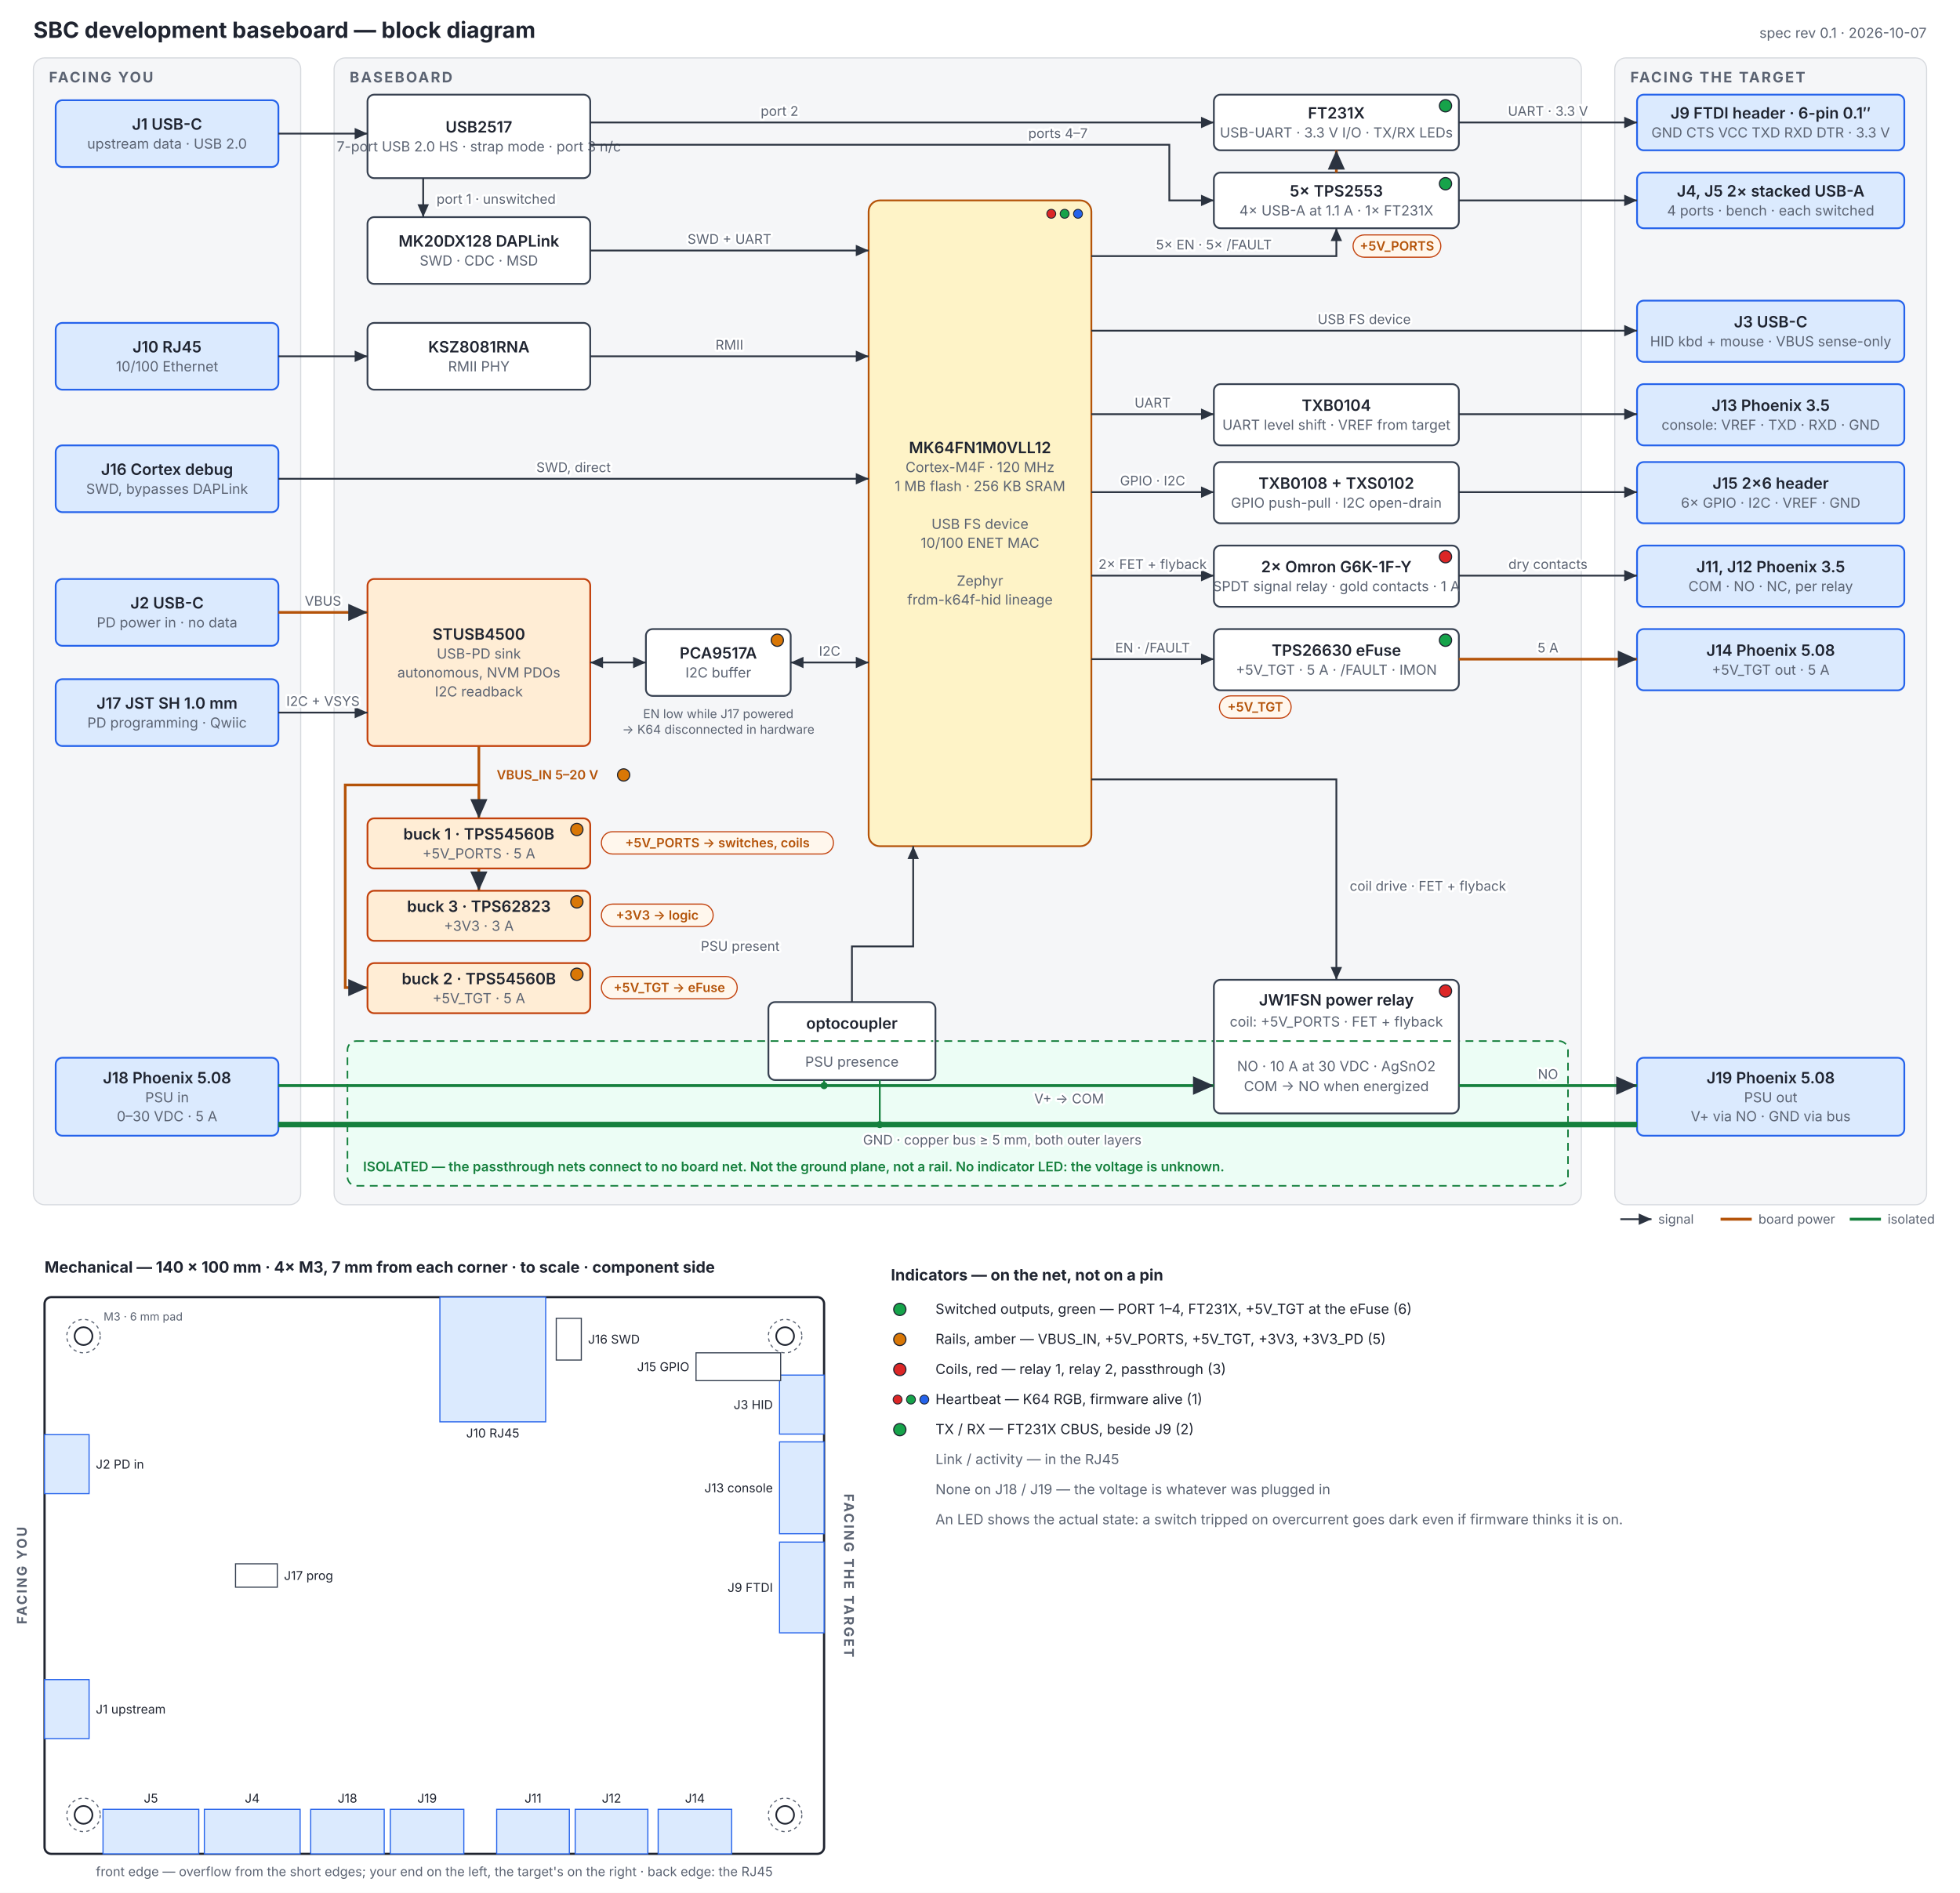
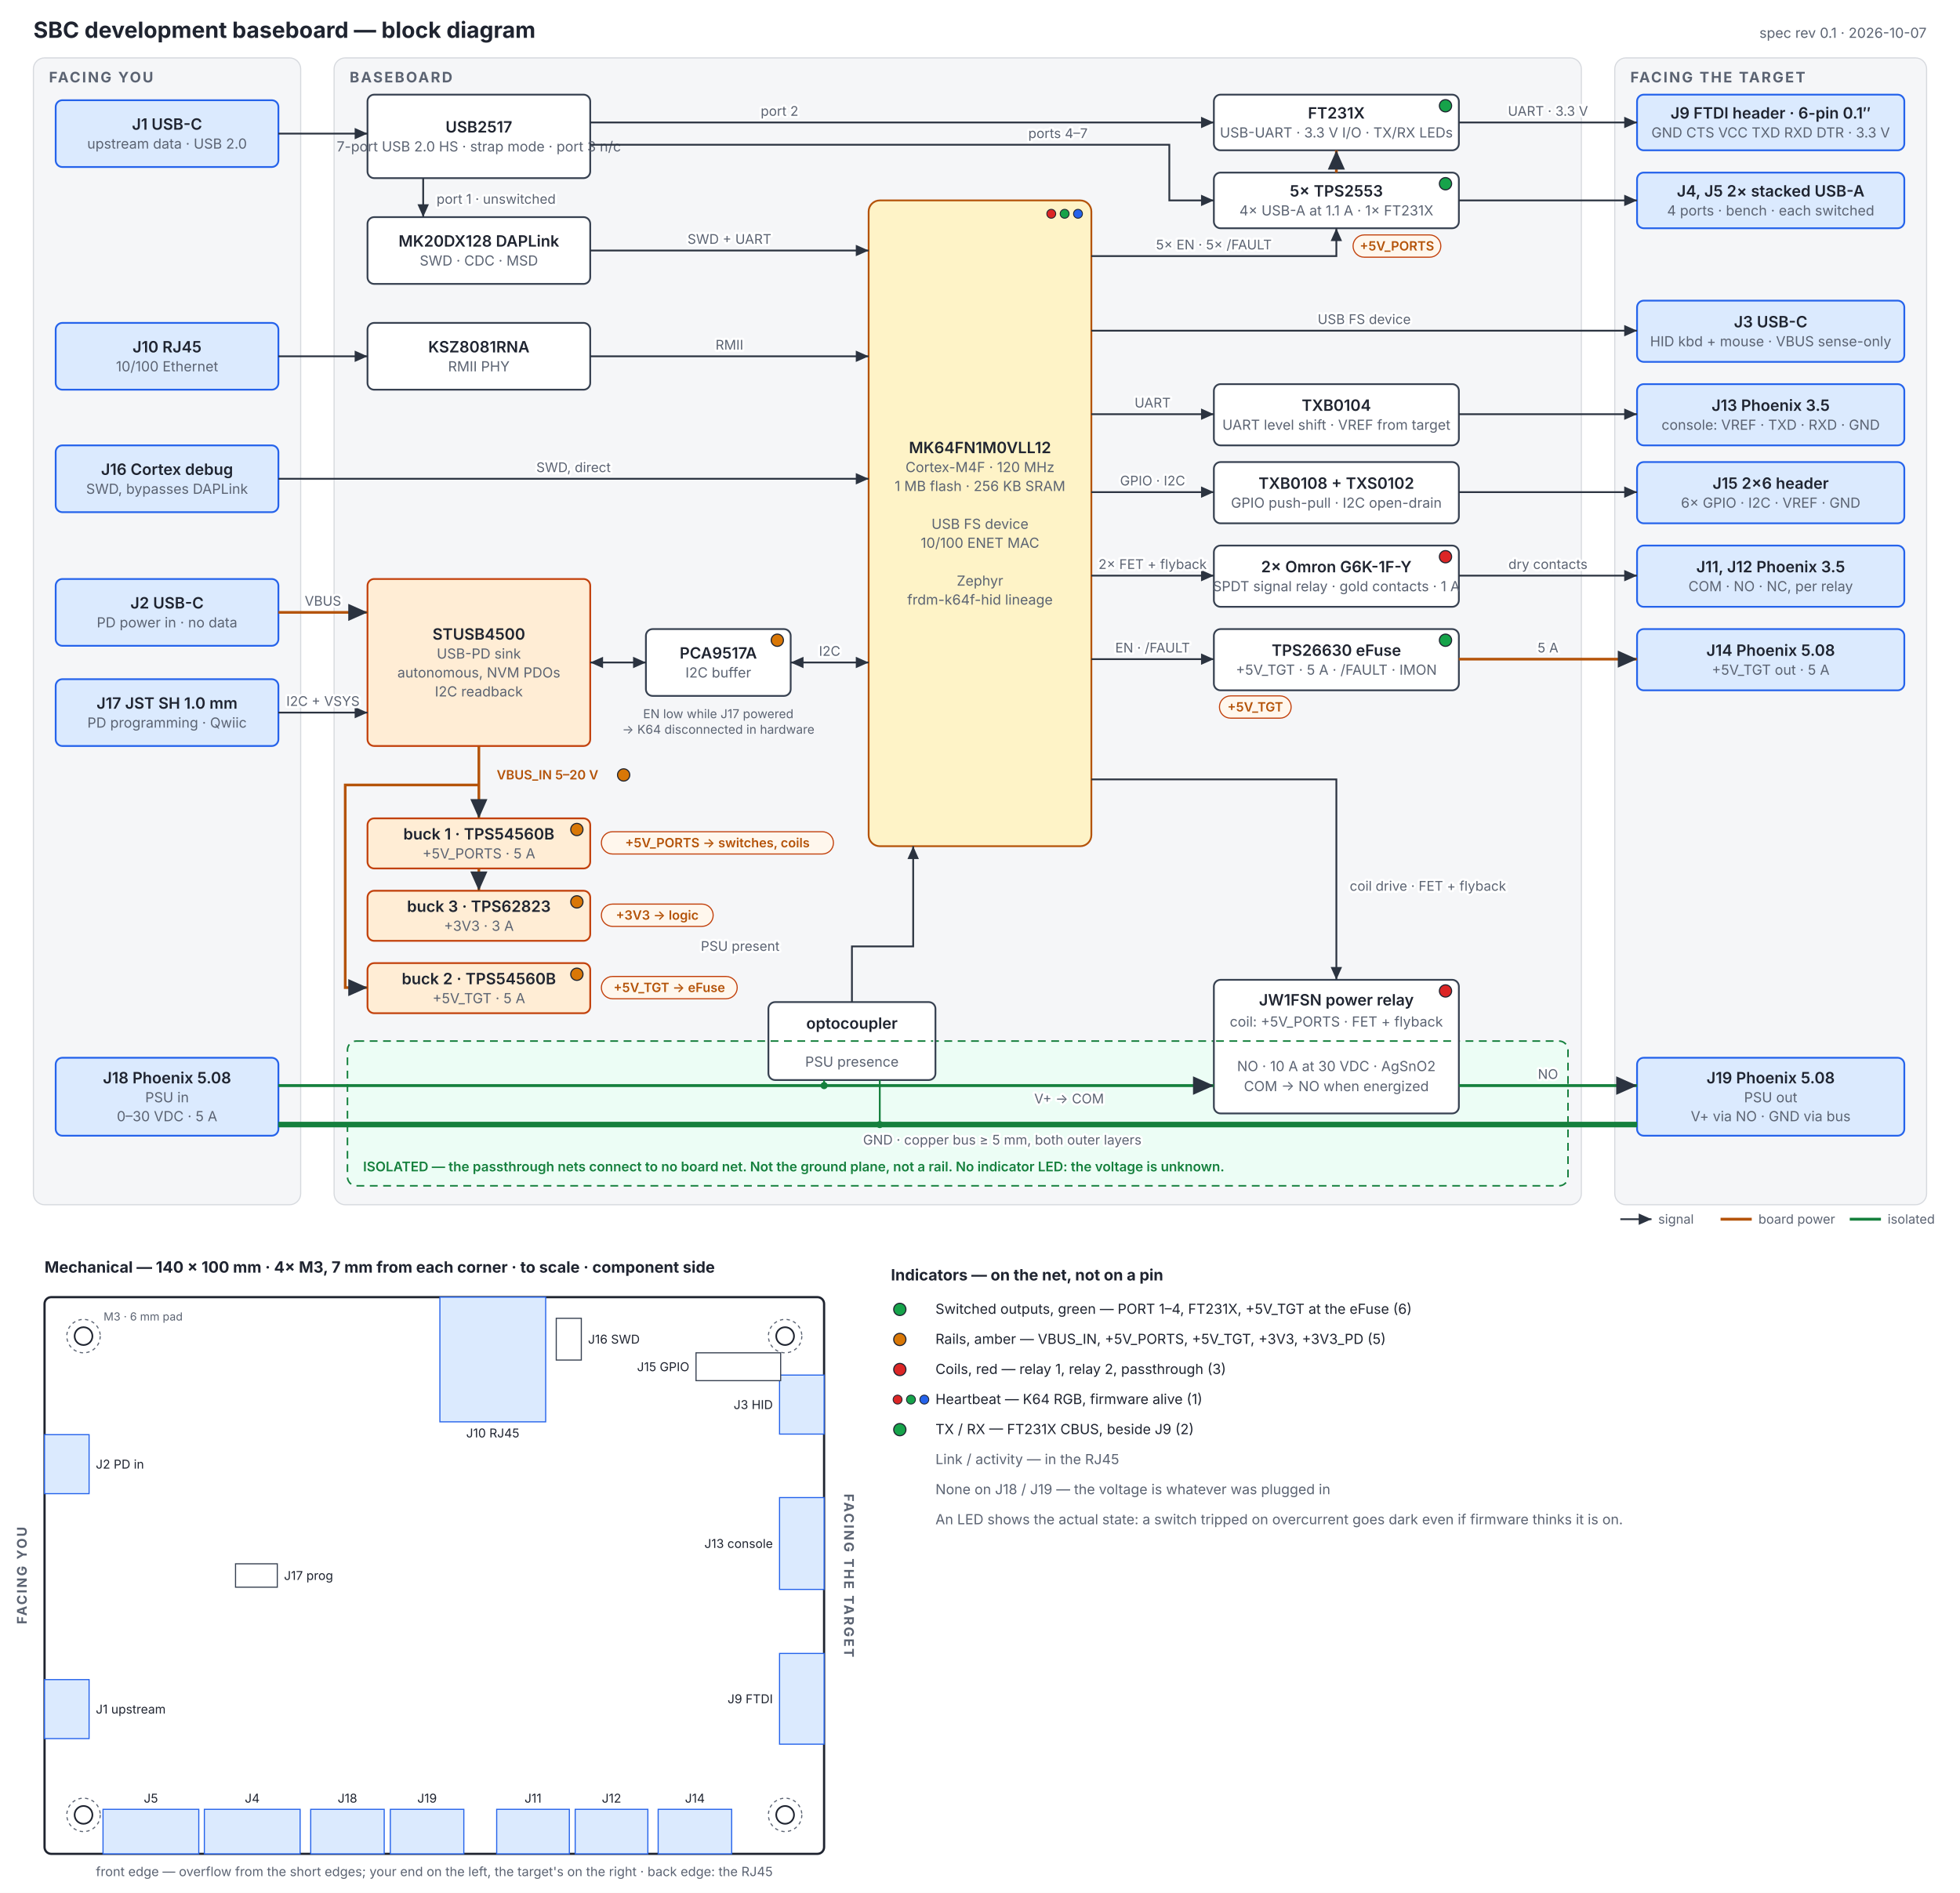
<svg xmlns="http://www.w3.org/2000/svg" width="1760" height="1700" viewBox="0 0 1760 1700" font-family="Inter, Helvetica, Arial, DejaVu Sans, sans-serif">
  <defs>
    <marker id="arrow" viewBox="0 0 10 10" refX="9" refY="5" markerWidth="8" markerHeight="8" orient="auto-start-reverse">
      <path d="M0,1 L9,5 L0,9 z" fill="#2b3340" />
    </marker>
    <marker id="arrowR" viewBox="0 0 10 10" refX="1" refY="5" markerWidth="8" markerHeight="8" orient="auto">
      <path d="M10,1 L1,5 L10,9 z" fill="#2b3340" />
    </marker>
  </defs>
  <rect width="1760" height="1700" fill="#ffffff" />
  <text x="30" y="34" font-size="20" font-weight="700" fill="#1f2430">SBC development baseboard — block diagram</text>
  <text x="1730" y="34" text-anchor="end" font-size="12.5" fill="#5b6372">spec rev 0.1 · 2026-10-07</text>
  <rect x="30" y="52" width="240" height="1030" rx="10" fill="#f5f6f8" stroke="#d6d9de" />
  <text x="44" y="74" font-size="13" font-weight="700" letter-spacing="1.5" fill="#5b6372">FACING YOU</text>
  <rect x="300" y="52" width="1120" height="1030" rx="10" fill="#f5f6f8" stroke="#d6d9de" />
  <text x="314" y="74" font-size="13" font-weight="700" letter-spacing="1.5" fill="#5b6372">BASEBOARD</text>
  <rect x="1450" y="52" width="280" height="1030" rx="10" fill="#f5f6f8" stroke="#d6d9de" />
  <text x="1464" y="74" font-size="13" font-weight="700" letter-spacing="1.5" fill="#5b6372">FACING THE TARGET</text>
  <rect x="312" y="935" width="1096" height="130" rx="8" fill="#ecfdf5" stroke="#15803d" stroke-width="1.4" stroke-dasharray="7 5" />
  <text x="326" y="1052" font-size="12" font-weight="600" fill="#15803d">ISOLATED — the passthrough nets connect to no board net. Not the ground plane, not a rail. No indicator LED: the voltage is unknown.</text>
  <rect x="50" y="90" width="200" height="60" rx="6" fill="#dbeafe" stroke="#2563eb" stroke-width="1.6" />
  <text x="150.0" y="116.5" text-anchor="middle" font-size="14" font-weight="600" fill="#1f2430">J1  USB-C</text>
  <text x="150.0" y="133.5" text-anchor="middle" font-size="12.5" font-weight="400" fill="#5b6372">upstream data · USB 2.0</text>
  <rect x="50" y="290" width="200" height="60" rx="6" fill="#dbeafe" stroke="#2563eb" stroke-width="1.6" />
  <text x="150.0" y="316.5" text-anchor="middle" font-size="14" font-weight="600" fill="#1f2430">J10  RJ45</text>
  <text x="150.0" y="333.5" text-anchor="middle" font-size="12.5" font-weight="400" fill="#5b6372">10/100 Ethernet</text>
  <rect x="50" y="400" width="200" height="60" rx="6" fill="#dbeafe" stroke="#2563eb" stroke-width="1.6" />
  <text x="150.0" y="426.5" text-anchor="middle" font-size="14" font-weight="600" fill="#1f2430">J16  Cortex debug</text>
  <text x="150.0" y="443.5" text-anchor="middle" font-size="12.5" font-weight="400" fill="#5b6372">SWD, bypasses DAPLink</text>
  <rect x="50" y="520" width="200" height="60" rx="6" fill="#dbeafe" stroke="#2563eb" stroke-width="1.6" />
  <text x="150.0" y="546.5" text-anchor="middle" font-size="14" font-weight="600" fill="#1f2430">J2  USB-C</text>
  <text x="150.0" y="563.5" text-anchor="middle" font-size="12.5" font-weight="400" fill="#5b6372">PD power in · no data</text>
  <rect x="50" y="610" width="200" height="60" rx="6" fill="#dbeafe" stroke="#2563eb" stroke-width="1.6" />
  <text x="150.0" y="636.5" text-anchor="middle" font-size="14" font-weight="600" fill="#1f2430">J17  JST SH 1.0 mm</text>
  <text x="150.0" y="653.5" text-anchor="middle" font-size="12.5" font-weight="400" fill="#5b6372">PD programming · Qwiic</text>
  <rect x="50" y="950" width="200" height="70" rx="6" fill="#dbeafe" stroke="#2563eb" stroke-width="1.6" />
  <text x="150.0" y="973.0" text-anchor="middle" font-size="14" font-weight="600" fill="#1f2430">J18  Phoenix 5.08</text>
  <text x="150.0" y="990.0" text-anchor="middle" font-size="12.5" font-weight="400" fill="#5b6372">PSU in</text>
  <text x="150.0" y="1007.0" text-anchor="middle" font-size="12.5" font-weight="400" fill="#5b6372">0–30 VDC · 5 A</text>
  <rect x="330" y="85" width="200" height="75" rx="6" fill="#ffffff" stroke="#374151" stroke-width="1.6" />
  <text x="430.0" y="119.0" text-anchor="middle" font-size="14" font-weight="600" fill="#1f2430">USB2517</text>
  <text x="430.0" y="136.0" text-anchor="middle" font-size="12.5" font-weight="400" fill="#5b6372">7-port USB 2.0 HS · strap mode · port 3 n/c</text>
  <rect x="330" y="195" width="200" height="60" rx="6" fill="#ffffff" stroke="#374151" stroke-width="1.6" />
  <text x="430.0" y="221.5" text-anchor="middle" font-size="14" font-weight="600" fill="#1f2430">MK20DX128  DAPLink</text>
  <text x="430.0" y="238.5" text-anchor="middle" font-size="12.5" font-weight="400" fill="#5b6372">SWD · CDC · MSD</text>
  <rect x="330" y="290" width="200" height="60" rx="6" fill="#ffffff" stroke="#374151" stroke-width="1.6" />
  <text x="430.0" y="316.5" text-anchor="middle" font-size="14" font-weight="600" fill="#1f2430">KSZ8081RNA</text>
  <text x="430.0" y="333.5" text-anchor="middle" font-size="12.5" font-weight="400" fill="#5b6372">RMII PHY</text>
  <rect x="330" y="520" width="200" height="150" rx="6" fill="#ffedd5" stroke="#c2410c" stroke-width="1.6" />
  <text x="430.0" y="574.5" text-anchor="middle" font-size="14" font-weight="600" fill="#1f2430">STUSB4500</text>
  <text x="430.0" y="591.5" text-anchor="middle" font-size="12.5" font-weight="400" fill="#5b6372">USB-PD sink</text>
  <text x="430.0" y="608.5" text-anchor="middle" font-size="12.5" font-weight="400" fill="#5b6372">autonomous, NVM PDOs</text>
  <text x="430.0" y="625.5" text-anchor="middle" font-size="12.5" font-weight="400" fill="#5b6372">I2C readback</text>
  <rect x="580" y="565" width="130" height="60" rx="6" fill="#ffffff" stroke="#374151" stroke-width="1.6" />
  <text x="645.0" y="591.5" text-anchor="middle" font-size="14" font-weight="600" fill="#1f2430">PCA9517A</text>
  <text x="645.0" y="608.5" text-anchor="middle" font-size="12.5" font-weight="400" fill="#5b6372">I2C buffer</text>
  <text x="645" y="645" text-anchor="middle" font-size="11" fill="#5b6372">EN low while J17 powered</text>
  <text x="645" y="659" text-anchor="middle" font-size="11" fill="#5b6372">→ K64 disconnected in hardware</text>
  <rect x="330" y="735" width="200" height="45" rx="6" fill="#ffedd5" stroke="#c2410c" stroke-width="1.6" />
  <text x="430.0" y="754.0" text-anchor="middle" font-size="14" font-weight="600" fill="#1f2430">buck 1 · TPS54560B</text>
  <text x="430.0" y="771.0" text-anchor="middle" font-size="12.5" font-weight="400" fill="#5b6372">+5V_PORTS · 5 A</text>
  <rect x="330" y="800" width="200" height="45" rx="6" fill="#ffedd5" stroke="#c2410c" stroke-width="1.6" />
  <text x="430.0" y="819.0" text-anchor="middle" font-size="14" font-weight="600" fill="#1f2430">buck 3 · TPS62823</text>
  <text x="430.0" y="836.0" text-anchor="middle" font-size="12.5" font-weight="400" fill="#5b6372">+3V3 · 3 A</text>
  <rect x="330" y="865" width="200" height="45" rx="6" fill="#ffedd5" stroke="#c2410c" stroke-width="1.6" />
  <text x="430.0" y="884.0" text-anchor="middle" font-size="14" font-weight="600" fill="#1f2430">buck 2 · TPS54560B</text>
  <text x="430.0" y="901.0" text-anchor="middle" font-size="12.5" font-weight="400" fill="#5b6372">+5V_TGT · 5 A</text>
  <path d="M 430,670 L 430,735" fill="none" stroke="#b45309" stroke-width="2.4" marker-end="url(#arrow)" />
  <path d="M 430,705 L 310,705 L 310,887 L 330,887" fill="none" stroke="#b45309" stroke-width="2.4" marker-end="url(#arrow)" />
  <text x="446" y="700" font-size="11.5" font-weight="600" fill="#b45309">VBUS_IN 5–20 V</text>
  <path d="M 430,780 L 430,800" fill="none" stroke="#b45309" stroke-width="2.4" marker-end="url(#arrow)" />
  <rect x="540" y="747" width="208.4" height="20" rx="10" fill="#fff7ed" stroke="#c2410c" stroke-width="1" />
  <text x="644.2" y="761" text-anchor="middle" font-size="11.5" font-weight="600" fill="#b45309">+5V_PORTS → switches, coils</text>
  <rect x="540" y="812" width="100.4" height="20" rx="10" fill="#fff7ed" stroke="#c2410c" stroke-width="1" />
  <text x="590.2" y="826" text-anchor="middle" font-size="11.5" font-weight="600" fill="#b45309">+3V3 → logic</text>
  <rect x="540" y="877" width="122.0" height="20" rx="10" fill="#fff7ed" stroke="#c2410c" stroke-width="1" />
  <text x="601.0" y="891" text-anchor="middle" font-size="11.5" font-weight="600" fill="#b45309">+5V_TGT → eFuse</text>
  <rect x="690" y="900" width="150" height="70" rx="6" fill="#ffffff" stroke="#374151" stroke-width="1.6" />
  <text x="765" y="924" text-anchor="middle" font-size="14" font-weight="600" fill="#1f2430">optocoupler</text>
  <line x1="692" y1="935" x2="838" y2="935" stroke="#15803d" stroke-width="1.4" stroke-dasharray="7 5" />
  <text x="765" y="958" text-anchor="middle" font-size="12.5" fill="#5b6372">PSU presence</text>
  <rect x="780" y="180" width="200" height="580" rx="10" fill="#fef3c7" stroke="#b45309" stroke-width="1.6" />
  <text x="880.0" y="407.0" text-anchor="middle" font-size="14" font-weight="600" fill="#1f2430">MK64FN1M0VLL12</text>
  <text x="880.0" y="424.0" text-anchor="middle" font-size="12.5" font-weight="400" fill="#5b6372">Cortex-M4F · 120 MHz</text>
  <text x="880.0" y="441.0" text-anchor="middle" font-size="12.5" font-weight="400" fill="#5b6372">1 MB flash · 256 KB SRAM</text>
  <text x="880.0" y="458.0" text-anchor="middle" font-size="12.5" font-weight="400" fill="#5b6372" />
  <text x="880.0" y="475.0" text-anchor="middle" font-size="12.5" font-weight="400" fill="#5b6372">USB FS device</text>
  <text x="880.0" y="492.0" text-anchor="middle" font-size="12.5" font-weight="400" fill="#5b6372">10/100 ENET MAC</text>
  <text x="880.0" y="509.0" text-anchor="middle" font-size="12.5" font-weight="400" fill="#5b6372" />
  <text x="880.0" y="526.0" text-anchor="middle" font-size="12.5" font-weight="400" fill="#5b6372">Zephyr</text>
  <text x="880.0" y="543.0" text-anchor="middle" font-size="12.5" font-weight="400" fill="#5b6372">frdm-k64f-hid lineage</text>
  <rect x="1090" y="85" width="220" height="50" rx="6" fill="#ffffff" stroke="#374151" stroke-width="1.6" />
  <text x="1200.0" y="106.5" text-anchor="middle" font-size="14" font-weight="600" fill="#1f2430">FT231X</text>
  <text x="1200.0" y="123.5" text-anchor="middle" font-size="12.5" font-weight="400" fill="#5b6372">USB-UART · 3.3 V I/O · TX/RX LEDs</text>
  <rect x="1090" y="155" width="220" height="50" rx="6" fill="#ffffff" stroke="#374151" stroke-width="1.6" />
  <text x="1200.0" y="176.5" text-anchor="middle" font-size="14" font-weight="600" fill="#1f2430">5× TPS2553</text>
  <text x="1200.0" y="193.5" text-anchor="middle" font-size="12.5" font-weight="400" fill="#5b6372">4× USB-A at 1.1 A · 1× FT231X</text>
  <rect x="1215" y="211" width="78.8" height="20" rx="10" fill="#fff7ed" stroke="#c2410c" stroke-width="1" />
  <text x="1254.4" y="225" text-anchor="middle" font-size="11.5" font-weight="600" fill="#b45309">+5V_PORTS</text>
  <path d="M 1200,155 L 1200,135" fill="none" stroke="#b45309" stroke-width="2.4" marker-end="url(#arrow)" />
  <rect x="1090" y="345" width="220" height="55" rx="6" fill="#ffffff" stroke="#374151" stroke-width="1.6" />
  <text x="1200.0" y="369.0" text-anchor="middle" font-size="14" font-weight="600" fill="#1f2430">TXB0104</text>
  <text x="1200.0" y="386.0" text-anchor="middle" font-size="12.5" font-weight="400" fill="#5b6372">UART level shift · VREF from target</text>
  <rect x="1090" y="415" width="220" height="55" rx="6" fill="#ffffff" stroke="#374151" stroke-width="1.6" />
  <text x="1200.0" y="439.0" text-anchor="middle" font-size="14" font-weight="600" fill="#1f2430">TXB0108 + TXS0102</text>
  <text x="1200.0" y="456.0" text-anchor="middle" font-size="12.5" font-weight="400" fill="#5b6372">GPIO push-pull · I2C open-drain</text>
  <rect x="1090" y="490" width="220" height="55" rx="6" fill="#ffffff" stroke="#374151" stroke-width="1.6" />
  <text x="1200.0" y="514.0" text-anchor="middle" font-size="14" font-weight="600" fill="#1f2430">2× Omron G6K-1F-Y</text>
  <text x="1200.0" y="531.0" text-anchor="middle" font-size="12.5" font-weight="400" fill="#5b6372">SPDT signal relay · gold contacts · 1 A</text>
  <rect x="1090" y="565" width="220" height="55" rx="6" fill="#ffffff" stroke="#374151" stroke-width="1.6" />
  <text x="1200.0" y="589.0" text-anchor="middle" font-size="14" font-weight="600" fill="#1f2430">TPS26630 eFuse</text>
  <text x="1200.0" y="606.0" text-anchor="middle" font-size="12.5" font-weight="400" fill="#5b6372">+5V_TGT · 5 A · /FAULT · IMON</text>
  <rect x="1095" y="625" width="64.4" height="20" rx="10" fill="#fff7ed" stroke="#c2410c" stroke-width="1" />
  <text x="1127.2" y="639" text-anchor="middle" font-size="11.5" font-weight="600" fill="#b45309">+5V_TGT</text>
  <rect x="1090" y="880" width="220" height="120" rx="6" fill="#ffffff" stroke="#374151" stroke-width="1.6" />
  <text x="1200" y="903" text-anchor="middle" font-size="14" font-weight="600" fill="#1f2430">JW1FSN power relay</text>
  <text x="1200" y="922" text-anchor="middle" font-size="12.5" fill="#5b6372">coil: +5V_PORTS · FET + flyback</text>
  <line x1="1092" y1="935" x2="1308" y2="935" stroke="#15803d" stroke-width="1.4" stroke-dasharray="7 5" />
  <text x="1200" y="962" text-anchor="middle" font-size="12.5" fill="#5b6372">NO · 10 A at 30 VDC · AgSnO2</text>
  <text x="1200" y="980" text-anchor="middle" font-size="12.5" fill="#5b6372">COM → NO when energized</text>
  <rect x="1470" y="85" width="240" height="50" rx="6" fill="#dbeafe" stroke="#2563eb" stroke-width="1.6" />
  <text x="1590.0" y="106.5" text-anchor="middle" font-size="14" font-weight="600" fill="#1f2430">J9  FTDI header · 6-pin 0.1″</text>
  <text x="1590.0" y="123.5" text-anchor="middle" font-size="12.5" font-weight="400" fill="#5b6372">GND CTS VCC TXD RXD DTR · 3.3 V</text>
  <rect x="1470" y="155" width="240" height="50" rx="6" fill="#dbeafe" stroke="#2563eb" stroke-width="1.6" />
  <text x="1590.0" y="176.5" text-anchor="middle" font-size="14" font-weight="600" fill="#1f2430">J4, J5  2× stacked USB-A</text>
  <text x="1590.0" y="193.5" text-anchor="middle" font-size="12.5" font-weight="400" fill="#5b6372">4 ports · bench · each switched</text>
  <rect x="1470" y="270" width="240" height="55" rx="6" fill="#dbeafe" stroke="#2563eb" stroke-width="1.6" />
  <text x="1590.0" y="294.0" text-anchor="middle" font-size="14" font-weight="600" fill="#1f2430">J3  USB-C</text>
  <text x="1590.0" y="311.0" text-anchor="middle" font-size="12.5" font-weight="400" fill="#5b6372">HID kbd + mouse · VBUS sense-only</text>
  <rect x="1470" y="345" width="240" height="55" rx="6" fill="#dbeafe" stroke="#2563eb" stroke-width="1.6" />
  <text x="1590.0" y="369.0" text-anchor="middle" font-size="14" font-weight="600" fill="#1f2430">J13  Phoenix 3.5</text>
  <text x="1590.0" y="386.0" text-anchor="middle" font-size="12.5" font-weight="400" fill="#5b6372">console: VREF · TXD · RXD · GND</text>
  <rect x="1470" y="415" width="240" height="55" rx="6" fill="#dbeafe" stroke="#2563eb" stroke-width="1.6" />
  <text x="1590.0" y="439.0" text-anchor="middle" font-size="14" font-weight="600" fill="#1f2430">J15  2×6 header</text>
  <text x="1590.0" y="456.0" text-anchor="middle" font-size="12.5" font-weight="400" fill="#5b6372">6× GPIO · I2C · VREF · GND</text>
  <rect x="1470" y="490" width="240" height="55" rx="6" fill="#dbeafe" stroke="#2563eb" stroke-width="1.6" />
  <text x="1590.0" y="514.0" text-anchor="middle" font-size="14" font-weight="600" fill="#1f2430">J11, J12  Phoenix 3.5</text>
  <text x="1590.0" y="531.0" text-anchor="middle" font-size="12.5" font-weight="400" fill="#5b6372">COM · NO · NC, per relay</text>
  <rect x="1470" y="565" width="240" height="55" rx="6" fill="#dbeafe" stroke="#2563eb" stroke-width="1.6" />
  <text x="1590.0" y="589.0" text-anchor="middle" font-size="14" font-weight="600" fill="#1f2430">J14  Phoenix 5.08</text>
  <text x="1590.0" y="606.0" text-anchor="middle" font-size="12.5" font-weight="400" fill="#5b6372">+5V_TGT out · 5 A</text>
  <rect x="1470" y="950" width="240" height="70" rx="6" fill="#dbeafe" stroke="#2563eb" stroke-width="1.6" />
  <text x="1590.0" y="973.0" text-anchor="middle" font-size="14" font-weight="600" fill="#1f2430">J19  Phoenix 5.08</text>
  <text x="1590.0" y="990.0" text-anchor="middle" font-size="12.5" font-weight="400" fill="#5b6372">PSU out</text>
  <text x="1590.0" y="1007.0" text-anchor="middle" font-size="12.5" font-weight="400" fill="#5b6372">V+ via NO · GND via bus</text>
  <circle cx="1298" cy="95" r="5.5" fill="#16a34a" stroke="#1f2430" stroke-width="1" />
  <circle cx="1298" cy="165" r="5.5" fill="#16a34a" stroke="#1f2430" stroke-width="1" />
  <circle cx="1298" cy="575" r="5.5" fill="#16a34a" stroke="#1f2430" stroke-width="1" />
  <circle cx="518" cy="745" r="5.5" fill="#d97706" stroke="#1f2430" stroke-width="1" />
  <circle cx="518" cy="810" r="5.5" fill="#d97706" stroke="#1f2430" stroke-width="1" />
  <circle cx="518" cy="875" r="5.5" fill="#d97706" stroke="#1f2430" stroke-width="1" />
  <circle cx="560" cy="696" r="5.5" fill="#d97706" stroke="#1f2430" stroke-width="1" />
  <circle cx="698" cy="575" r="5.5" fill="#d97706" stroke="#1f2430" stroke-width="1" />
  <circle cx="1298" cy="500" r="5.5" fill="#dc2626" stroke="#1f2430" stroke-width="1" />
  <circle cx="1298" cy="890" r="5.5" fill="#dc2626" stroke="#1f2430" stroke-width="1" />
  <circle cx="944" cy="192" r="4" fill="#dc2626" stroke="#1f2430" stroke-width="0.8" />
  <circle cx="956" cy="192" r="4" fill="#16a34a" stroke="#1f2430" stroke-width="0.8" />
  <circle cx="968" cy="192" r="4" fill="#2563eb" stroke="#1f2430" stroke-width="0.8" />
  <path d="M 250,120 L 330,120" fill="none" stroke="#2b3340" stroke-width="1.6" marker-end="url(#arrow)" />
  <path d="M 530,110 L 1090,110" fill="none" stroke="#2b3340" stroke-width="1.6" marker-end="url(#arrow)" />
  <text x="700" y="104" text-anchor="middle" font-size="12" fill="#5b6372" paint-order="stroke" stroke="#ffffff" stroke-width="4" stroke-linejoin="round">port 2</text>
  <path d="M 530,130 L 1050,130 L 1050,180 L 1090,180" fill="none" stroke="#2b3340" stroke-width="1.6" marker-end="url(#arrow)" />
  <text x="950" y="124" text-anchor="middle" font-size="12" fill="#5b6372" paint-order="stroke" stroke="#ffffff" stroke-width="4" stroke-linejoin="round">ports 4–7</text>
  <path d="M 380,160 L 380,195" fill="none" stroke="#2b3340" stroke-width="1.6" marker-end="url(#arrow)" />
  <text x="392" y="183" text-anchor="start" font-size="12" fill="#5b6372" paint-order="stroke" stroke="#ffffff" stroke-width="4" stroke-linejoin="round">port 1 · unswitched</text>
  <path d="M 1310,110 L 1470,110" fill="none" stroke="#2b3340" stroke-width="1.6" marker-end="url(#arrow)" />
  <text x="1390" y="104" text-anchor="middle" font-size="12" fill="#5b6372" paint-order="stroke" stroke="#ffffff" stroke-width="4" stroke-linejoin="round">UART · 3.3 V</text>
  <path d="M 1310,180 L 1470,180" fill="none" stroke="#2b3340" stroke-width="1.6" marker-end="url(#arrow)" />
  <path d="M 530,225 L 780,225" fill="none" stroke="#2b3340" stroke-width="1.6" marker-end="url(#arrow)" />
  <text x="655" y="219" text-anchor="middle" font-size="12" fill="#5b6372" paint-order="stroke" stroke="#ffffff" stroke-width="4" stroke-linejoin="round">SWD + UART</text>
  <path d="M 250,320 L 330,320" fill="none" stroke="#2b3340" stroke-width="1.6" marker-end="url(#arrow)" />
  <path d="M 530,320 L 780,320" fill="none" stroke="#2b3340" stroke-width="1.6" marker-end="url(#arrow)" />
  <text x="655" y="314" text-anchor="middle" font-size="12" fill="#5b6372" paint-order="stroke" stroke="#ffffff" stroke-width="4" stroke-linejoin="round">RMII</text>
  <path d="M 250,430 L 780,430" fill="none" stroke="#2b3340" stroke-width="1.6" marker-end="url(#arrow)" />
  <text x="515" y="424" text-anchor="middle" font-size="12" fill="#5b6372" paint-order="stroke" stroke="#ffffff" stroke-width="4" stroke-linejoin="round">SWD, direct</text>
  <path d="M 250,550 L 330,550" fill="none" stroke="#b45309" stroke-width="2.4" marker-end="url(#arrow)" />
  <text x="290" y="544" text-anchor="middle" font-size="12" fill="#5b6372" paint-order="stroke" stroke="#ffffff" stroke-width="4" stroke-linejoin="round">VBUS</text>
  <path d="M 250,640 L 330,640" fill="none" stroke="#2b3340" stroke-width="1.6" marker-end="url(#arrow)" />
  <text x="290" y="634" text-anchor="middle" font-size="12" fill="#5b6372" paint-order="stroke" stroke="#ffffff" stroke-width="4" stroke-linejoin="round">I2C + VSYS</text>
  <path d="M 530,595 L 580,595" fill="none" stroke="#2b3340" stroke-width="1.6" marker-start="url(#arrowR)" marker-end="url(#arrow)" />
  <path d="M 710,595 L 780,595" fill="none" stroke="#2b3340" stroke-width="1.6" marker-start="url(#arrowR)" marker-end="url(#arrow)" />
  <text x="745" y="589" text-anchor="middle" font-size="12" fill="#5b6372" paint-order="stroke" stroke="#ffffff" stroke-width="4" stroke-linejoin="round">I2C</text>
  <path d="M 980,230 L 1200,230 L 1200,205" fill="none" stroke="#2b3340" stroke-width="1.6" marker-end="url(#arrow)" />
  <text x="1090" y="224" text-anchor="middle" font-size="12" fill="#5b6372" paint-order="stroke" stroke="#ffffff" stroke-width="4" stroke-linejoin="round">5× EN · 5× /FAULT</text>
  <path d="M 980,297 L 1470,297" fill="none" stroke="#2b3340" stroke-width="1.6" marker-end="url(#arrow)" />
  <text x="1225" y="291" text-anchor="middle" font-size="12" fill="#5b6372" paint-order="stroke" stroke="#ffffff" stroke-width="4" stroke-linejoin="round">USB FS device</text>
  <path d="M 980,372 L 1090,372" fill="none" stroke="#2b3340" stroke-width="1.6" marker-end="url(#arrow)" />
  <text x="1035" y="366" text-anchor="middle" font-size="12" fill="#5b6372" paint-order="stroke" stroke="#ffffff" stroke-width="4" stroke-linejoin="round">UART</text>
  <path d="M 1310,372 L 1470,372" fill="none" stroke="#2b3340" stroke-width="1.6" marker-end="url(#arrow)" />
  <path d="M 980,442 L 1090,442" fill="none" stroke="#2b3340" stroke-width="1.6" marker-end="url(#arrow)" />
  <text x="1035" y="436" text-anchor="middle" font-size="12" fill="#5b6372" paint-order="stroke" stroke="#ffffff" stroke-width="4" stroke-linejoin="round">GPIO · I2C</text>
  <path d="M 1310,442 L 1470,442" fill="none" stroke="#2b3340" stroke-width="1.6" marker-end="url(#arrow)" />
  <path d="M 980,517 L 1090,517" fill="none" stroke="#2b3340" stroke-width="1.6" marker-end="url(#arrow)" />
  <text x="1035" y="511" text-anchor="middle" font-size="12" fill="#5b6372" paint-order="stroke" stroke="#ffffff" stroke-width="4" stroke-linejoin="round">2× FET + flyback</text>
  <path d="M 1310,517 L 1470,517" fill="none" stroke="#2b3340" stroke-width="1.6" marker-end="url(#arrow)" />
  <text x="1390" y="511" text-anchor="middle" font-size="12" fill="#5b6372" paint-order="stroke" stroke="#ffffff" stroke-width="4" stroke-linejoin="round">dry contacts</text>
  <path d="M 980,592 L 1090,592" fill="none" stroke="#2b3340" stroke-width="1.6" marker-end="url(#arrow)" />
  <text x="1035" y="586" text-anchor="middle" font-size="12" fill="#5b6372" paint-order="stroke" stroke="#ffffff" stroke-width="4" stroke-linejoin="round">EN · /FAULT</text>
  <path d="M 1310,592 L 1470,592" fill="none" stroke="#b45309" stroke-width="2.4" marker-end="url(#arrow)" />
  <text x="1390" y="586" text-anchor="middle" font-size="12" fill="#5b6372" paint-order="stroke" stroke="#ffffff" stroke-width="4" stroke-linejoin="round">5 A</text>
  <path d="M 980,700 L 1200,700 L 1200,880" fill="none" stroke="#2b3340" stroke-width="1.6" marker-end="url(#arrow)" />
  <text x="1212" y="800" text-anchor="start" font-size="12" fill="#5b6372" paint-order="stroke" stroke="#ffffff" stroke-width="4" stroke-linejoin="round">coil drive · FET + flyback</text>
  <path d="M 250,975 L 1090,975" fill="none" stroke="#15803d" stroke-width="2.6" marker-end="url(#arrow)" />
  <text x="960" y="991" text-anchor="middle" font-size="12" fill="#5b6372" paint-order="stroke" stroke="#ffffff" stroke-width="4" stroke-linejoin="round">V+  →  COM</text>
  <path d="M 1310,975 L 1470,975" fill="none" stroke="#15803d" stroke-width="2.6" marker-end="url(#arrow)" />
  <text x="1390" y="969" text-anchor="middle" font-size="12" fill="#5b6372" paint-order="stroke" stroke="#ffffff" stroke-width="4" stroke-linejoin="round">NO</text>
  <path d="M 250,1010 L 1470,1010" fill="none" stroke="#15803d" stroke-width="5" />
  <text x="900" y="1028" text-anchor="middle" font-size="12" fill="#5b6372" paint-order="stroke" stroke="#ffffff" stroke-width="4" stroke-linejoin="round">GND · copper bus ≥ 5 mm, both outer layers</text>
  <line x1="740" y1="970" x2="740" y2="975" stroke="#15803d" stroke-width="1.6" />
  <line x1="790" y1="970" x2="790" y2="1010" stroke="#15803d" stroke-width="1.6" />
  <circle cx="740" cy="975" r="3.2" fill="#15803d" />
  <circle cx="790" cy="1010" r="3.2" fill="#15803d" />
  <path d="M 765,900 L 765,850 L 820,850 L 820,760" fill="none" stroke="#2b3340" stroke-width="1.6" marker-end="url(#arrow)" />
  <text x="700" y="854" text-anchor="end" font-size="12" fill="#5b6372" paint-order="stroke" stroke="#ffffff" stroke-width="4" stroke-linejoin="round">PSU present</text>
  <text x="40" y="1143" font-size="14" font-weight="700" fill="#1f2430">Mechanical — 140 × 100 mm · 4× M3, 7 mm from each corner · to scale · component side</text>
  <rect x="40" y="1165" width="700" height="500" rx="6" fill="#ffffff" stroke="#1f2430" stroke-width="2" />
  <circle cx="75" cy="1200" r="15" fill="none" stroke="#5b6372" stroke-dasharray="3 3" />
  <circle cx="75" cy="1200" r="8.0" fill="#ffffff" stroke="#1f2430" stroke-width="1.5" />
  <circle cx="705" cy="1200" r="15" fill="none" stroke="#5b6372" stroke-dasharray="3 3" />
  <circle cx="705" cy="1200" r="8.0" fill="#ffffff" stroke="#1f2430" stroke-width="1.5" />
  <circle cx="75" cy="1630" r="15" fill="none" stroke="#5b6372" stroke-dasharray="3 3" />
  <circle cx="75" cy="1630" r="8.0" fill="#ffffff" stroke="#1f2430" stroke-width="1.5" />
  <circle cx="705" cy="1630" r="15" fill="none" stroke="#5b6372" stroke-dasharray="3 3" />
  <circle cx="705" cy="1630" r="8.0" fill="#ffffff" stroke="#1f2430" stroke-width="1.5" />
  <text x="93" y="1186" font-size="10" fill="#5b6372">M3 · 6 mm pad</text>
  <rect x="395" y="1165" width="95" height="112.0" fill="#dbeafe" stroke="#2563eb" />
  <text x="442.5" y="1291.0" text-anchor="middle" font-size="11" fill="#1f2430">J10 RJ45</text>
  <rect x="40" y="1288.5" width="40" height="53.0" fill="#dbeafe" stroke="#2563eb" />
  <text x="86" y="1319.0" font-size="11" fill="#1f2430">J2 PD in</text>
  <rect x="40" y="1508.5" width="40" height="53.0" fill="#dbeafe" stroke="#2563eb" />
  <text x="86" y="1539.0" font-size="11" fill="#1f2430">J1 upstream</text>
  <rect x="700" y="1235" width="40" height="53.0" fill="#dbeafe" stroke="#2563eb" />
  <text x="694" y="1265.5" text-anchor="end" font-size="11" fill="#1f2430">J3 HID</text>
-   <rect x="700" y="1295" width="40" height="82.5" fill="#dbeafe" stroke="#2563eb" />
-   <text x="694" y="1340.25" text-anchor="end" font-size="11" fill="#1f2430">J13 console</text>
-   <rect x="700" y="1385" width="40" height="81.5" fill="#dbeafe" stroke="#2563eb" />
-   <text x="694" y="1429.75" text-anchor="end" font-size="11" fill="#1f2430">J9 FTDI</text>
+   <rect x="700" y="1345" width="40" height="82.5" fill="#dbeafe" stroke="#2563eb" />
+   <text x="694" y="1390.25" text-anchor="end" font-size="11" fill="#1f2430">J13 console</text>
+   <rect x="700" y="1485" width="40" height="81.5" fill="#dbeafe" stroke="#2563eb" />
+   <text x="694" y="1529.75" text-anchor="end" font-size="11" fill="#1f2430">J9 FTDI</text>
  <rect x="92.5" y="1625" width="86.0" height="40" fill="#dbeafe" stroke="#2563eb" />
  <text x="135.5" y="1619" text-anchor="middle" font-size="11" fill="#1f2430">J5</text>
  <rect x="183.5" y="1625" width="86.0" height="40" fill="#dbeafe" stroke="#2563eb" />
  <text x="226.5" y="1619" text-anchor="middle" font-size="11" fill="#1f2430">J4</text>
  <rect x="279.0" y="1625" width="66.0" height="40" fill="#dbeafe" stroke="#2563eb" />
  <text x="312.0" y="1619" text-anchor="middle" font-size="11" fill="#1f2430">J18</text>
  <rect x="350.5" y="1625" width="66.0" height="40" fill="#dbeafe" stroke="#2563eb" />
  <text x="383.5" y="1619" text-anchor="middle" font-size="11" fill="#1f2430">J19</text>
  <rect x="446.0" y="1625" width="65.25" height="40" fill="#dbeafe" stroke="#2563eb" />
  <text x="478.625" y="1619" text-anchor="middle" font-size="11" fill="#1f2430">J11</text>
  <rect x="516.5" y="1625" width="65.25" height="40" fill="#dbeafe" stroke="#2563eb" />
  <text x="549.125" y="1619" text-anchor="middle" font-size="11" fill="#1f2430">J12</text>
  <rect x="591.0" y="1625" width="66.0" height="40" fill="#dbeafe" stroke="#2563eb" />
  <text x="624.0" y="1619" text-anchor="middle" font-size="11" fill="#1f2430">J14</text>
  <rect x="499.5" y="1184.0" width="22.5" height="37.5" fill="#ffffff" stroke="#374151" />
  <text x="528.0" y="1206.75" font-size="11" fill="#1f2430">J16 SWD</text>
  <rect x="625" y="1215" width="76.0" height="25" fill="#ffffff" stroke="#374151" />
  <text x="619" y="1231.5" text-anchor="end" font-size="11" fill="#1f2430">J15 GPIO</text>
  <rect x="211.5" y="1404.5" width="37.5" height="21.0" fill="#ffffff" stroke="#374151" />
  <text x="255.0" y="1419.0" font-size="11" fill="#1f2430">J17 prog</text>
  <text transform="rotate(-90 24 1415)" x="24" y="1415" text-anchor="middle" font-size="12" font-weight="700" letter-spacing="1.5" fill="#5b6372">FACING YOU</text>
  <text transform="rotate(90 758 1415)" x="758" y="1415" text-anchor="middle" font-size="12" font-weight="700" letter-spacing="1.5" fill="#5b6372">FACING THE TARGET</text>
  <text x="390" y="1685" text-anchor="middle" font-size="11.5" fill="#5b6372">front edge — overflow from the short edges; your end on the left, the target's on the right · back edge: the RJ45</text>
  <text x="800" y="1150" font-size="14" font-weight="700" fill="#1f2430">Indicators — on the net, not on a pin</text>
  <circle cx="808" cy="1176" r="5.5" fill="#16a34a" stroke="#1f2430" stroke-width="1" />
  <text x="840" y="1180" font-size="12.5" fill="#1f2430">Switched outputs, green — PORT 1–4, FT231X, +5V_TGT at the eFuse (6)</text>
  <circle cx="808" cy="1203" r="5.5" fill="#d97706" stroke="#1f2430" stroke-width="1" />
  <text x="840" y="1207" font-size="12.5" fill="#1f2430">Rails, amber — VBUS_IN, +5V_PORTS, +5V_TGT, +3V3, +3V3_PD (5)</text>
  <circle cx="808" cy="1230" r="5.5" fill="#dc2626" stroke="#1f2430" stroke-width="1" />
  <text x="840" y="1234" font-size="12.5" fill="#1f2430">Coils, red — relay 1, relay 2, passthrough (3)</text>
  <circle cx="806" cy="1257" r="4" fill="#dc2626" stroke="#1f2430" stroke-width="0.8" />
  <circle cx="818" cy="1257" r="4" fill="#16a34a" stroke="#1f2430" stroke-width="0.8" />
  <circle cx="830" cy="1257" r="4" fill="#2563eb" stroke="#1f2430" stroke-width="0.8" />
  <text x="840" y="1261" font-size="12.5" fill="#1f2430">Heartbeat — K64 RGB, firmware alive (1)</text>
  <circle cx="808" cy="1284" r="5.5" fill="#16a34a" stroke="#1f2430" stroke-width="1" />
  <text x="840" y="1288" font-size="12.5" fill="#1f2430">TX / RX — FT231X CBUS, beside J9 (2)</text>
  <text x="840" y="1315" font-size="12.5" fill="#5b6372">Link / activity — in the RJ45</text>
  <text x="840" y="1342" font-size="12.5" fill="#5b6372">None on J18 / J19 — the voltage is whatever was plugged in</text>
  <text x="840" y="1369" font-size="12.5" fill="#5b6372">An LED shows the actual state: a switch tripped on overcurrent goes dark even if firmware thinks it is on.</text>
  <line x1="1455" y1="1095" x2="1483" y2="1095" stroke="#2b3340" stroke-width="1.6" marker-end="url(#arrow)" />
  <text x="1489" y="1099" font-size="11.5" fill="#5b6372">signal</text>
  <line x1="1545" y1="1095" x2="1573" y2="1095" stroke="#b45309" stroke-width="2.6" />
  <text x="1579" y="1099" font-size="11.5" fill="#5b6372">board power</text>
  <line x1="1661" y1="1095" x2="1689" y2="1095" stroke="#15803d" stroke-width="2.6" />
  <text x="1695" y="1099" font-size="11.5" fill="#5b6372">isolated</text>
</svg>
